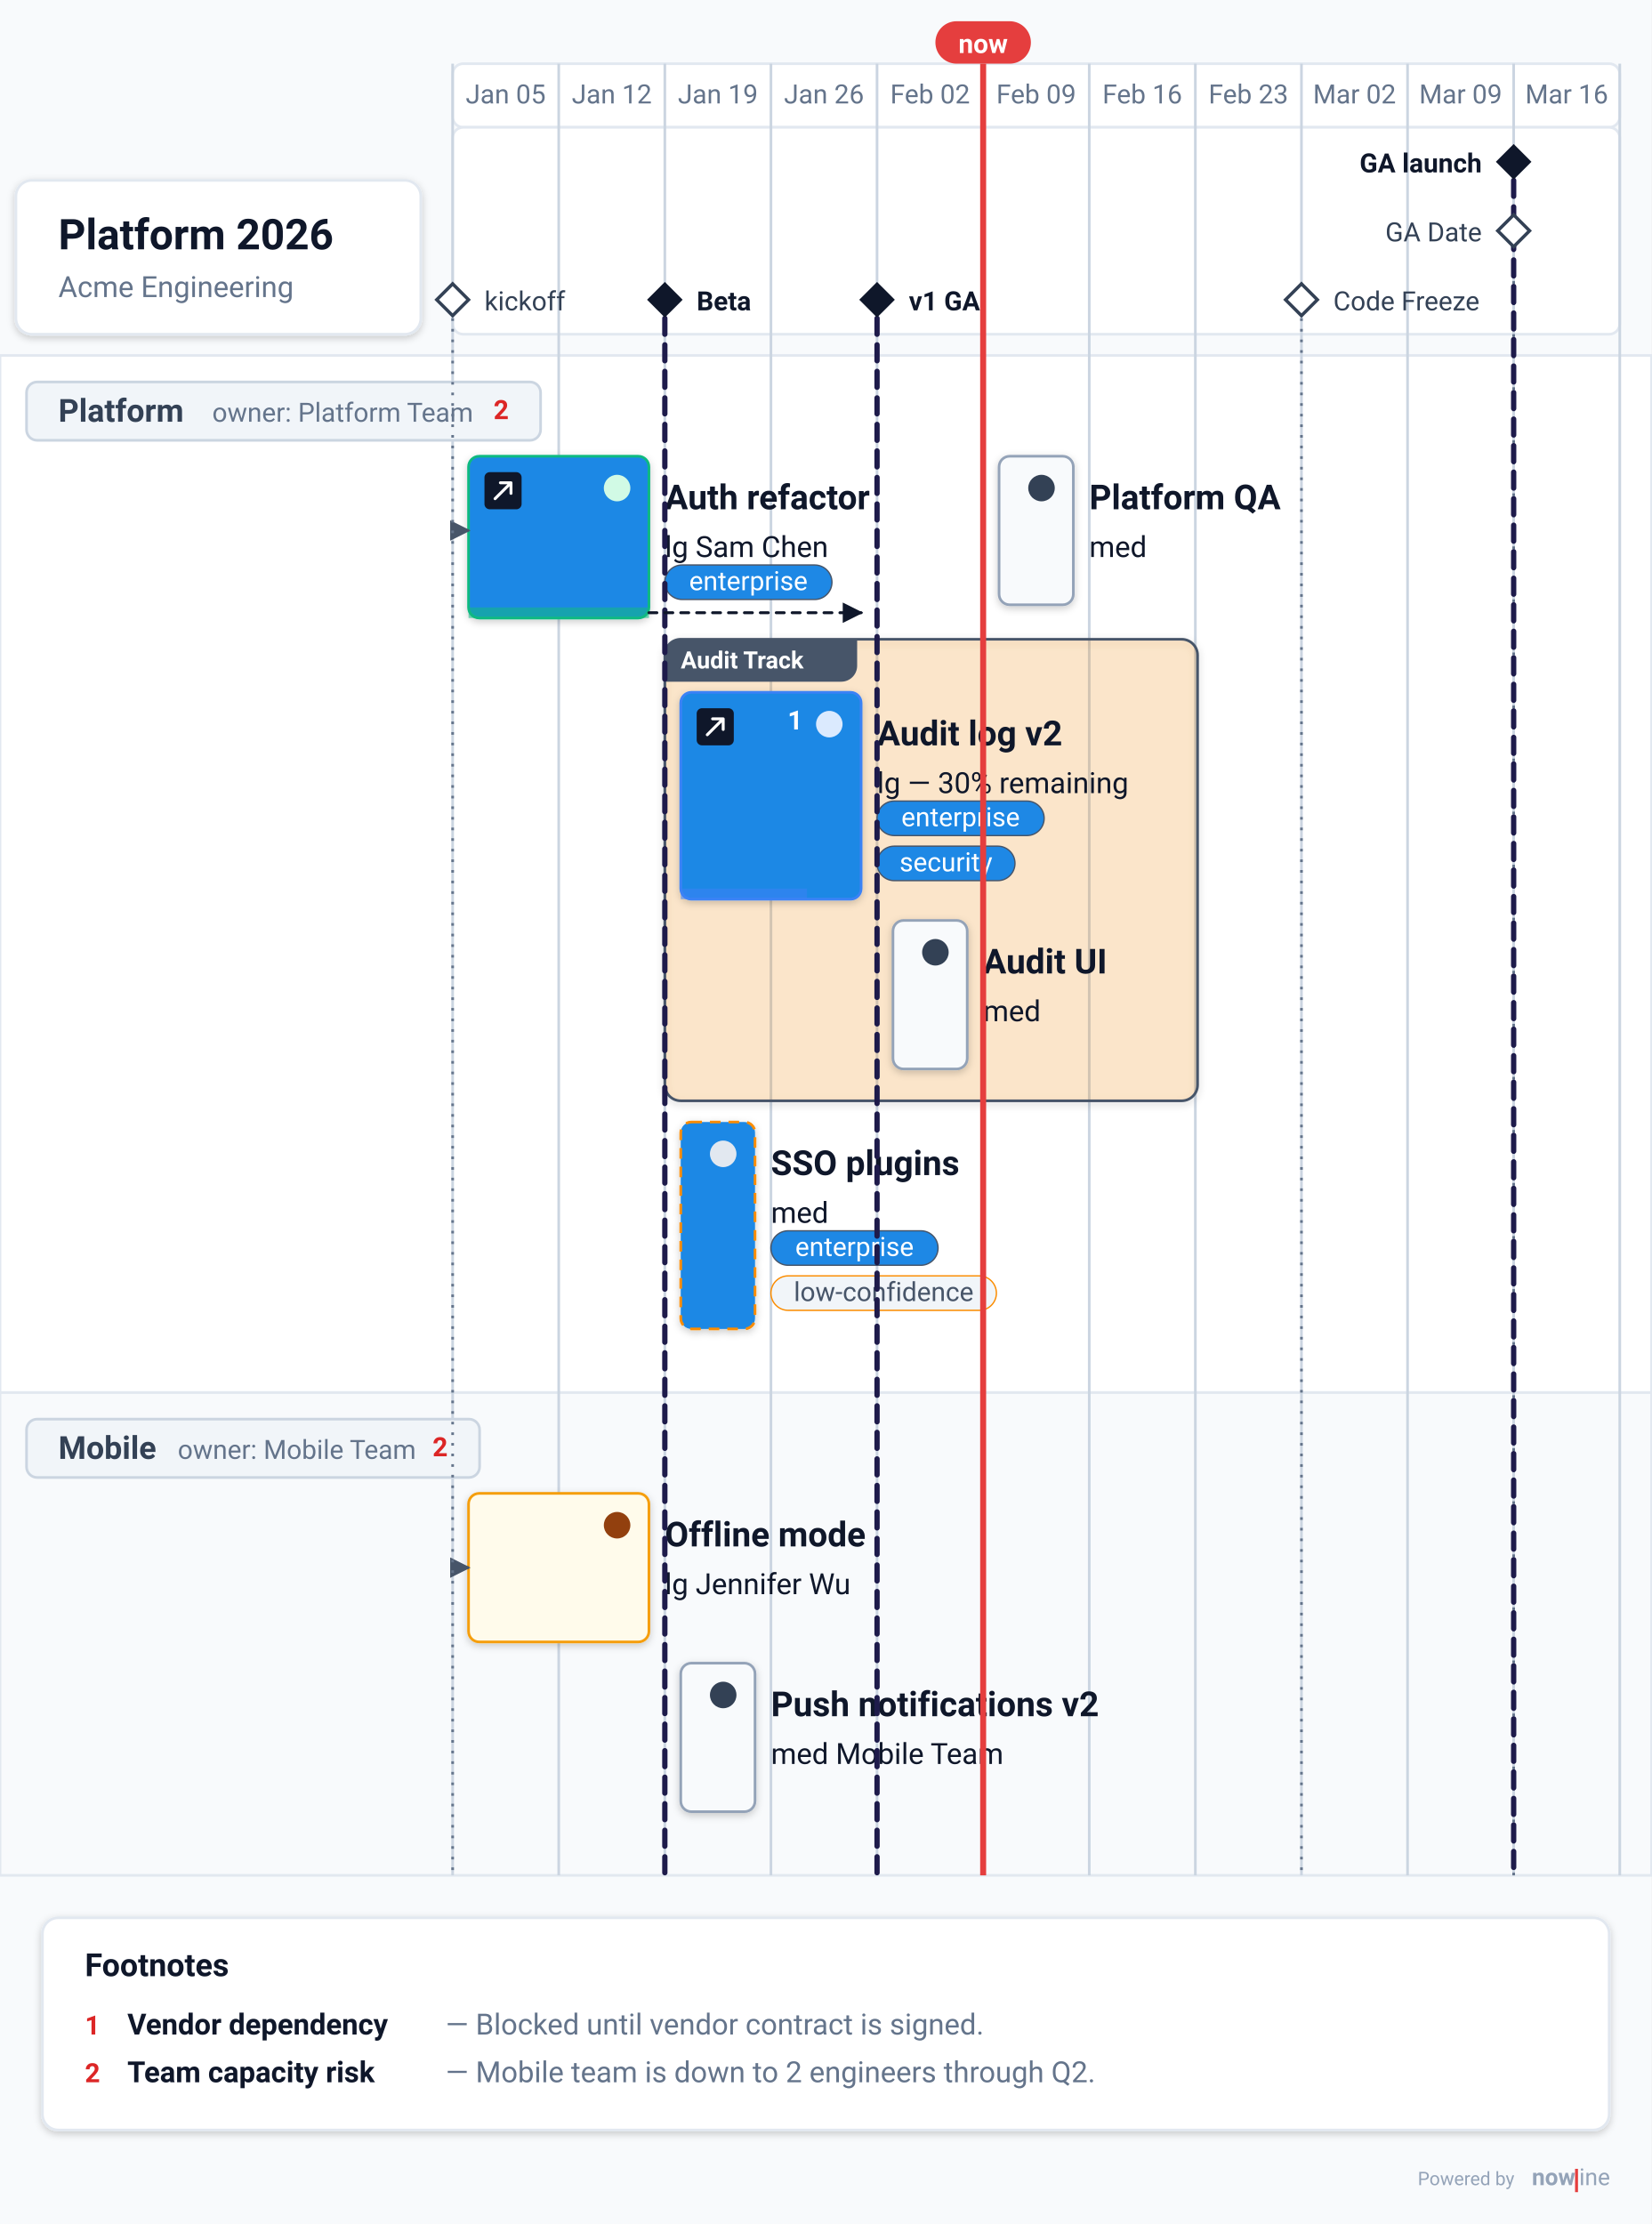
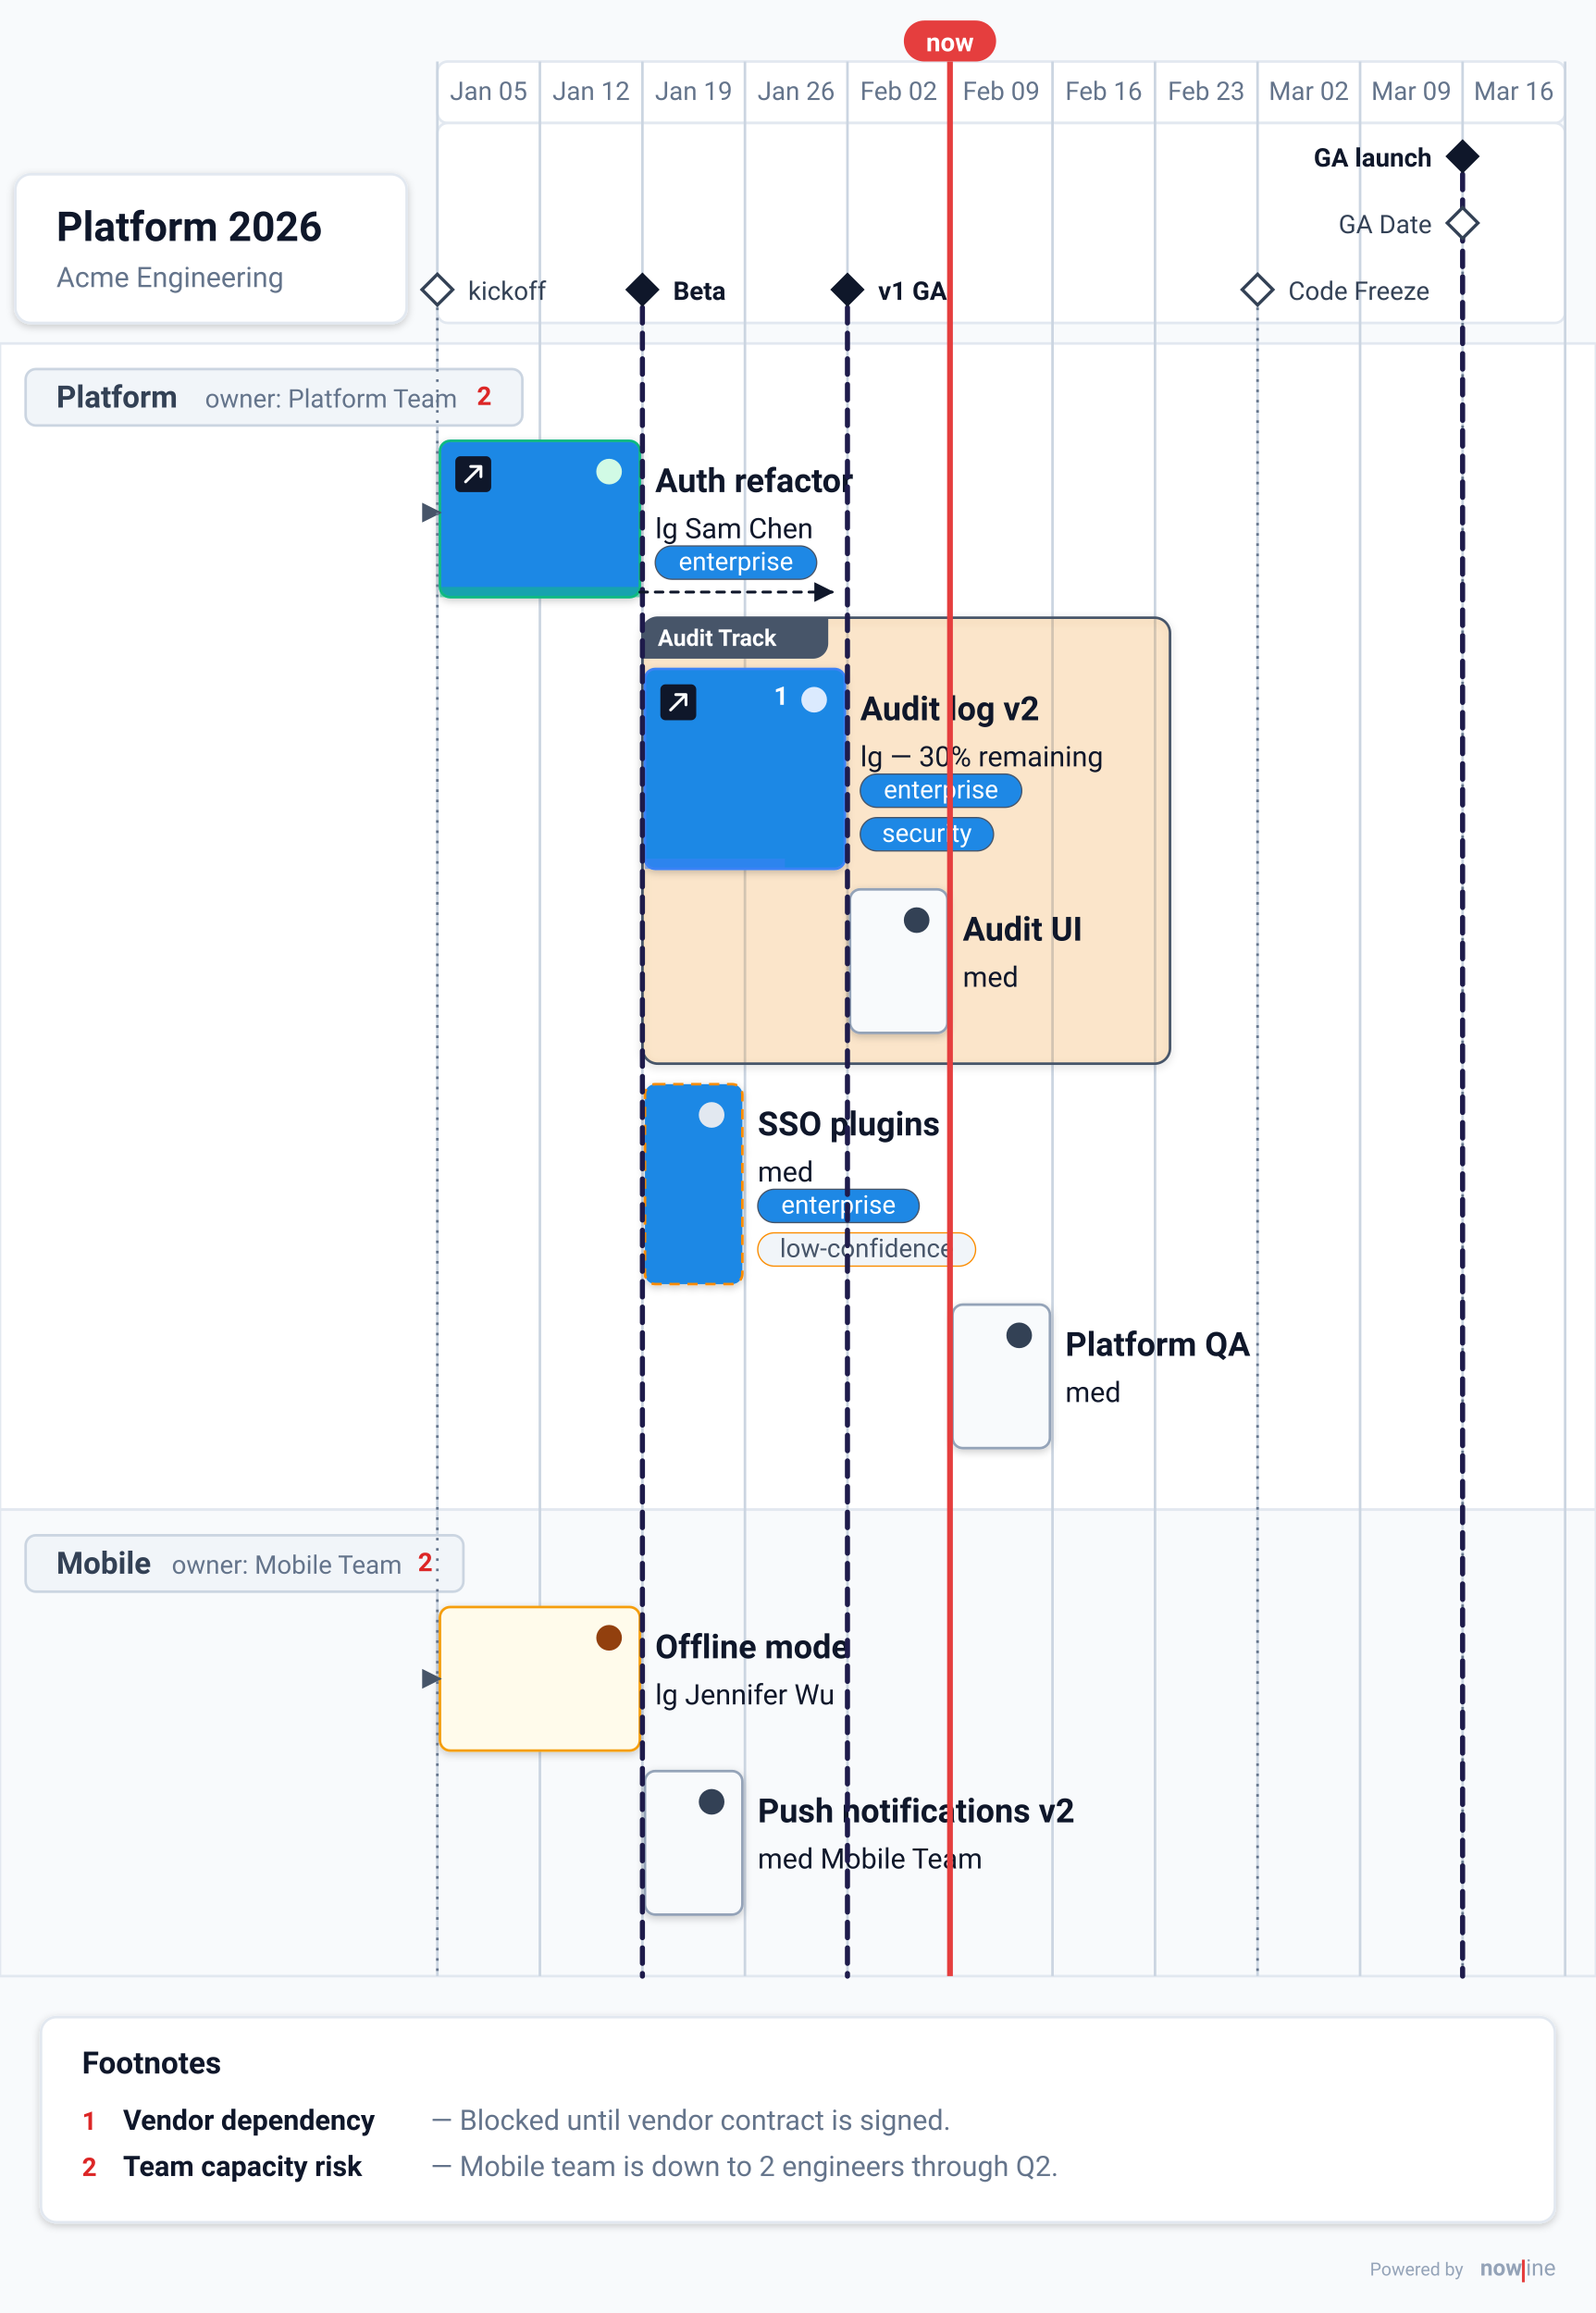
- <svg xmlns="http://www.w3.org/2000/svg" data-generator="nowline" data-theme="light" height="838.44" viewBox="0 0 622.64 838.44" width="622.64">
+ <svg xmlns="http://www.w3.org/2000/svg" data-generator="nowline" data-theme="light" height="902.44" viewBox="0 0 622.64 902.44" width="622.64">
  <defs>
    <filter height="200%" id="nl-0-root-shadow-subtle" width="200%" x="-50%" y="-50%">
      <feGaussianBlur in="SourceAlpha" stdDeviation="1.5" />
      <feOffset dx="0" dy="1" result="offsetblur" />
      <feComponentTransfer>
        <feFuncA type="linear" slope="0.2" />
      </feComponentTransfer>
      <feMerge>
        <feMergeNode />
        <feMergeNode in="SourceGraphic" />
      </feMerge>
    </filter>
    <filter height="200%" id="nl-0-root-shadow-soft" width="200%" x="-50%" y="-50%">
      <feGaussianBlur in="SourceAlpha" stdDeviation="5" />
      <feOffset dx="0" dy="3" result="offsetblur" />
      <feComponentTransfer>
        <feFuncA type="linear" slope="0.3" />
      </feComponentTransfer>
      <feMerge>
        <feMergeNode />
        <feMergeNode in="SourceGraphic" />
      </feMerge>
    </filter>
    <filter height="200%" id="nl-0-root-shadow-hard" width="200%" x="-50%" y="-50%">
      <feGaussianBlur in="SourceAlpha" stdDeviation="0" />
      <feOffset dx="2" dy="2" result="offsetblur" />
      <feComponentTransfer>
        <feFuncA type="linear" slope="0.45" />
      </feComponentTransfer>
      <feMerge>
        <feMergeNode />
        <feMergeNode in="SourceGraphic" />
      </feMerge>
    </filter>
    <marker id="nl-0-root-arrow" viewBox="0 0 10 10" refX="9" refY="5" markerWidth="7" markerHeight="7" orient="auto">
      <path d="M 0 0 L 10 5 L 0 10 z" fill="#475569" />
    </marker>
    <marker id="nl-0-root-arrow-light" viewBox="0 0 10 10" refX="9" refY="5" markerWidth="7" markerHeight="7" orient="auto">
      <path d="M 0 0 L 10 5 L 0 10 z" fill="#94a3b8" />
    </marker>
    <marker id="nl-0-root-arrow-dark" viewBox="0 0 10 10" refX="9" refY="5" markerWidth="7" markerHeight="7" orient="auto">
      <path d="M 0 0 L 10 5 L 0 10 z" fill="#0f172a" />
    </marker>
  </defs>
-   <rect fill="#f8fafc" height="838.44" width="622.64" x="0" y="0" />
+   <rect fill="#f8fafc" height="902.44" width="622.64" x="0" y="0" />
  <g data-layer="timeline">
    <rect fill="#ffffff" height="24" rx="4" ry="4" stroke="#e2e8f0" stroke-width="1" width="440" x="170.64" y="24" />
    <rect fill="#ffffff" height="78" rx="4" ry="4" stroke="#e2e8f0" stroke-width="1" width="440" x="170.64" y="48" />
    <text fill="#64748b" font-family="system-ui, -apple-system, &quot;Segoe UI&quot;, Roboto, sans-serif" font-size="10" text-anchor="middle" x="190.64" y="39">Jan 05</text>
    <text fill="#64748b" font-family="system-ui, -apple-system, &quot;Segoe UI&quot;, Roboto, sans-serif" font-size="10" text-anchor="middle" x="230.64" y="39">Jan 12</text>
    <text fill="#64748b" font-family="system-ui, -apple-system, &quot;Segoe UI&quot;, Roboto, sans-serif" font-size="10" text-anchor="middle" x="270.64" y="39">Jan 19</text>
    <text fill="#64748b" font-family="system-ui, -apple-system, &quot;Segoe UI&quot;, Roboto, sans-serif" font-size="10" text-anchor="middle" x="310.64" y="39">Jan 26</text>
    <text fill="#64748b" font-family="system-ui, -apple-system, &quot;Segoe UI&quot;, Roboto, sans-serif" font-size="10" text-anchor="middle" x="350.64" y="39">Feb 02</text>
    <text fill="#64748b" font-family="system-ui, -apple-system, &quot;Segoe UI&quot;, Roboto, sans-serif" font-size="10" text-anchor="middle" x="390.64" y="39">Feb 09</text>
    <text fill="#64748b" font-family="system-ui, -apple-system, &quot;Segoe UI&quot;, Roboto, sans-serif" font-size="10" text-anchor="middle" x="430.64" y="39">Feb 16</text>
    <text fill="#64748b" font-family="system-ui, -apple-system, &quot;Segoe UI&quot;, Roboto, sans-serif" font-size="10" text-anchor="middle" x="470.64" y="39">Feb 23</text>
    <text fill="#64748b" font-family="system-ui, -apple-system, &quot;Segoe UI&quot;, Roboto, sans-serif" font-size="10" text-anchor="middle" x="510.64" y="39">Mar 02</text>
    <text fill="#64748b" font-family="system-ui, -apple-system, &quot;Segoe UI&quot;, Roboto, sans-serif" font-size="10" text-anchor="middle" x="550.64" y="39">Mar 09</text>
    <text fill="#64748b" font-family="system-ui, -apple-system, &quot;Segoe UI&quot;, Roboto, sans-serif" font-size="10" text-anchor="middle" x="590.64" y="39">Mar 16</text>
  </g>
  <g data-id="platform" data-layer="swimlane-bg">
-     <rect fill="#ffffff" height="391" stroke="#e2e8f0" stroke-width="1" width="622.64" x="0" y="134" />
+     <rect fill="#ffffff" height="455" stroke="#e2e8f0" stroke-width="1" width="622.64" x="0" y="134" />
  </g>
  <g data-id="mobile" data-layer="swimlane-bg">
-     <rect fill="#f8fafc" height="182" stroke="#e2e8f0" stroke-width="1" width="622.64" x="0" y="525" />
+     <rect fill="#f8fafc" height="182" stroke="#e2e8f0" stroke-width="1" width="622.64" x="0" y="589" />
  </g>
  <g data-layer="grid">
-     <line stroke="#cbd5e1" stroke-width="1" x1="170.64" x2="170.64" y1="24" y2="707" />
-     <line stroke="#cbd5e1" stroke-width="1" x1="210.64" x2="210.64" y1="24" y2="707" />
-     <line stroke="#cbd5e1" stroke-width="1" x1="250.64" x2="250.64" y1="24" y2="707" />
-     <line stroke="#cbd5e1" stroke-width="1" x1="290.64" x2="290.64" y1="24" y2="707" />
-     <line stroke="#cbd5e1" stroke-width="1" x1="330.64" x2="330.64" y1="24" y2="707" />
-     <line stroke="#cbd5e1" stroke-width="1" x1="370.64" x2="370.64" y1="24" y2="707" />
-     <line stroke="#cbd5e1" stroke-width="1" x1="410.64" x2="410.64" y1="24" y2="707" />
-     <line stroke="#cbd5e1" stroke-width="1" x1="450.64" x2="450.64" y1="24" y2="707" />
-     <line stroke="#cbd5e1" stroke-width="1" x1="490.64" x2="490.64" y1="24" y2="707" />
-     <line stroke="#cbd5e1" stroke-width="1" x1="530.64" x2="530.64" y1="24" y2="707" />
-     <line stroke="#cbd5e1" stroke-width="1" x1="570.64" x2="570.64" y1="24" y2="707" />
-     <line stroke="#cbd5e1" stroke-width="1" x1="610.64" x2="610.64" y1="24" y2="707" />
+     <line stroke="#cbd5e1" stroke-width="1" x1="170.64" x2="170.64" y1="24" y2="771" />
+     <line stroke="#cbd5e1" stroke-width="1" x1="210.64" x2="210.64" y1="24" y2="771" />
+     <line stroke="#cbd5e1" stroke-width="1" x1="250.64" x2="250.64" y1="24" y2="771" />
+     <line stroke="#cbd5e1" stroke-width="1" x1="290.64" x2="290.64" y1="24" y2="771" />
+     <line stroke="#cbd5e1" stroke-width="1" x1="330.64" x2="330.64" y1="24" y2="771" />
+     <line stroke="#cbd5e1" stroke-width="1" x1="370.64" x2="370.64" y1="24" y2="771" />
+     <line stroke="#cbd5e1" stroke-width="1" x1="410.64" x2="410.64" y1="24" y2="771" />
+     <line stroke="#cbd5e1" stroke-width="1" x1="450.64" x2="450.64" y1="24" y2="771" />
+     <line stroke="#cbd5e1" stroke-width="1" x1="490.64" x2="490.64" y1="24" y2="771" />
+     <line stroke="#cbd5e1" stroke-width="1" x1="530.64" x2="530.64" y1="24" y2="771" />
+     <line stroke="#cbd5e1" stroke-width="1" x1="570.64" x2="570.64" y1="24" y2="771" />
+     <line stroke="#cbd5e1" stroke-width="1" x1="610.64" x2="610.64" y1="24" y2="771" />
  </g>
  <g data-id="platform" data-layer="swimlane">
    <rect fill="#f1f5f9" height="22" rx="4" ry="4" stroke="#cbd5e1" stroke-width="1" width="193.8" x="10" y="144" />
    <text fill="#334155" font-family="system-ui, -apple-system, &quot;Segoe UI&quot;, Roboto, sans-serif" font-size="12" font-weight="600" x="22" y="159">Platform</text>
    <text fill="#64748b" font-family="system-ui, -apple-system, &quot;Segoe UI&quot;, Roboto, sans-serif" font-size="10" x="80" y="159">owner: Platform Team</text>
    <text fill="#dc2626" font-family="system-ui, -apple-system, &quot;Segoe UI&quot;, Roboto, sans-serif" font-size="10" font-weight="700" text-anchor="end" x="191.8" y="158">2</text>
    <g data-id="auth-refactor" data-layer="item">
-       <rect fill="#1e88e5" filter="url(#nl-0-root-shadow-subtle)" height="61" rx="4" ry="4" stroke="#10b981" stroke-width="1" width="68" x="176.64" y="172" />
-       <rect fill="#10b981" height="4" opacity="0.55" width="68" x="176.64" y="229" />
-       <circle cx="232.64" cy="184" fill="#d1fae5" r="5" />
-       <text fill="#0f172a" font-family="system-ui, -apple-system, &quot;Segoe UI&quot;, Roboto, sans-serif" font-size="13" font-weight="600" x="250.64" y="192">Auth refactor</text>
-       <text fill="#0f172a" font-family="system-ui, -apple-system, &quot;Segoe UI&quot;, Roboto, sans-serif" font-size="11" x="250.64" y="210">lg Sam Chen</text>
+       <rect fill="#1e88e5" filter="url(#nl-0-root-shadow-subtle)" height="61" rx="4" ry="4" stroke="#10b981" stroke-width="1" width="78" x="171.64" y="172" />
+       <rect fill="#10b981" height="4" opacity="0.55" width="78" x="171.64" y="229" />
+       <circle cx="237.64" cy="184" fill="#d1fae5" r="5" />
+       <text fill="#0f172a" font-family="system-ui, -apple-system, &quot;Segoe UI&quot;, Roboto, sans-serif" font-size="13" font-weight="600" x="255.64" y="192">Auth refactor</text>
+       <text fill="#0f172a" font-family="system-ui, -apple-system, &quot;Segoe UI&quot;, Roboto, sans-serif" font-size="11" x="255.64" y="210">lg Sam Chen</text>
      <a href="https://github.com/acme/auth/issues/123" rel="noopener" target="_blank">
-         <rect fill="#0f172a" height="14" rx="2" ry="2" width="14" x="182.64" y="178" />
-         <path d="M186.64 188 L192.64 182 M188.64 182 H192.64 V186" fill="none" stroke="#ffffff" stroke-linecap="round" stroke-linejoin="round" stroke-width="1.1" />
+         <rect fill="#0f172a" height="14" rx="2" ry="2" width="14" x="177.64" y="178" />
+         <path d="M181.64 188 L187.64 182 M183.64 182 H187.64 V186" fill="none" stroke="#ffffff" stroke-linecap="round" stroke-linejoin="round" stroke-width="1.1" />
      </a>
-       <rect fill="#1e88e5" height="13" rx="6.5" ry="6.5" stroke="#475569" stroke-width="0.5" width="63" x="250.64" y="213" />
-       <text fill="#ffffff" font-family="system-ui, -apple-system, &quot;Segoe UI&quot;, Roboto, sans-serif" font-size="10" font-style="normal" font-weight="400" text-anchor="middle" x="282.14" y="222.5">enterprise</text>
+       <rect fill="#1e88e5" height="13" rx="6.5" ry="6.5" stroke="#475569" stroke-width="0.5" width="63" x="255.64" y="213" />
+       <text fill="#ffffff" font-family="system-ui, -apple-system, &quot;Segoe UI&quot;, Roboto, sans-serif" font-size="10" font-style="normal" font-weight="400" text-anchor="middle" x="287.14" y="222.5">enterprise</text>
    </g>
    <g data-layer="parallel">
      <g data-id="audit-track" data-layer="group">
-         <rect fill="#fb8c00" fill-opacity="0.18" filter="url(#nl-0-root-shadow-subtle)" height="174" rx="6" ry="6" stroke="#475569" stroke-width="1" width="200.84" x="250.64" y="241" />
+         <rect fill="#fb8c00" fill-opacity="0.18" filter="url(#nl-0-root-shadow-subtle)" height="174" rx="6" ry="6" stroke="#475569" stroke-width="1" width="205.84" x="250.64" y="241" />
        <path d="M256.64 241H323.14V251A6 6 0 0 1 317.14 257H250.64V247A6 6 0 0 1 256.64 241Z" fill="#475569" />
        <text fill="#ffffff" font-family="system-ui, -apple-system, &quot;Segoe UI&quot;, Roboto, sans-serif" font-size="9" font-weight="600" x="256.64" y="252">Audit Track</text>
        <g data-id="audit-log" data-layer="item">
-           <rect fill="#1e88e5" filter="url(#nl-0-root-shadow-subtle)" height="78" rx="4" ry="4" stroke="#3b82f6" stroke-width="1" width="68" x="256.64" y="261" />
-           <rect fill="#3b82f6" height="4" opacity="0.55" width="47.6" x="256.64" y="335" />
-           <circle cx="312.64" cy="273" fill="#dbeafe" r="5" />
-           <text fill="#0f172a" font-family="system-ui, -apple-system, &quot;Segoe UI&quot;, Roboto, sans-serif" font-size="13" font-weight="600" x="330.64" y="281">Audit log v2</text>
-           <text fill="#0f172a" font-family="system-ui, -apple-system, &quot;Segoe UI&quot;, Roboto, sans-serif" font-size="11" x="330.64" y="299">lg — 30% remaining</text>
-           <text fill="#ffffff" font-family="system-ui, -apple-system, &quot;Segoe UI&quot;, Roboto, sans-serif" font-size="10" font-weight="700" text-anchor="end" x="302.64" y="275">1</text>
+           <rect fill="#1e88e5" filter="url(#nl-0-root-shadow-subtle)" height="78" rx="4" ry="4" stroke="#3b82f6" stroke-width="1" width="78" x="251.64" y="261" />
+           <rect fill="#3b82f6" height="4" opacity="0.55" width="54.6" x="251.64" y="335" />
+           <circle cx="317.64" cy="273" fill="#dbeafe" r="5" />
+           <text fill="#0f172a" font-family="system-ui, -apple-system, &quot;Segoe UI&quot;, Roboto, sans-serif" font-size="13" font-weight="600" x="335.64" y="281">Audit log v2</text>
+           <text fill="#0f172a" font-family="system-ui, -apple-system, &quot;Segoe UI&quot;, Roboto, sans-serif" font-size="11" x="335.64" y="299">lg — 30% remaining</text>
+           <text fill="#ffffff" font-family="system-ui, -apple-system, &quot;Segoe UI&quot;, Roboto, sans-serif" font-size="10" font-weight="700" text-anchor="end" x="307.64" y="275">1</text>
          <a href="https://wiki.acme.com/audit" rel="noopener" target="_blank">
-             <rect fill="#0f172a" height="14" rx="2" ry="2" width="14" x="262.64" y="267" />
-             <path d="M266.64 277 L272.64 271 M268.64 271 H272.64 V275" fill="none" stroke="#ffffff" stroke-linecap="round" stroke-linejoin="round" stroke-width="1.1" />
+             <rect fill="#0f172a" height="14" rx="2" ry="2" width="14" x="257.64" y="267" />
+             <path d="M261.64 277 L267.64 271 M263.64 271 H267.64 V275" fill="none" stroke="#ffffff" stroke-linecap="round" stroke-linejoin="round" stroke-width="1.1" />
          </a>
-           <rect fill="#1e88e5" height="13" rx="6.5" ry="6.5" stroke="#475569" stroke-width="0.5" width="63" x="330.64" y="302" />
-           <text fill="#ffffff" font-family="system-ui, -apple-system, &quot;Segoe UI&quot;, Roboto, sans-serif" font-size="10" font-style="normal" font-weight="400" text-anchor="middle" x="362.14" y="311.5">enterprise</text>
-           <rect fill="#1e88e5" height="13" rx="6.5" ry="6.5" stroke="#475569" stroke-width="0.5" width="52" x="330.64" y="319" />
-           <text fill="#ffffff" font-family="system-ui, -apple-system, &quot;Segoe UI&quot;, Roboto, sans-serif" font-size="10" font-style="normal" font-weight="400" text-anchor="middle" x="356.64" y="328.5">security</text>
+           <rect fill="#1e88e5" height="13" rx="6.5" ry="6.5" stroke="#475569" stroke-width="0.5" width="63" x="335.64" y="302" />
+           <text fill="#ffffff" font-family="system-ui, -apple-system, &quot;Segoe UI&quot;, Roboto, sans-serif" font-size="10" font-style="normal" font-weight="400" text-anchor="middle" x="367.14" y="311.5">enterprise</text>
+           <rect fill="#1e88e5" height="13" rx="6.5" ry="6.5" stroke="#475569" stroke-width="0.5" width="52" x="335.64" y="319" />
+           <text fill="#ffffff" font-family="system-ui, -apple-system, &quot;Segoe UI&quot;, Roboto, sans-serif" font-size="10" font-style="normal" font-weight="400" text-anchor="middle" x="361.64" y="328.5">security</text>
        </g>
        <g data-id="audit-ui" data-layer="item">
-           <rect fill="#f8fafc" filter="url(#nl-0-root-shadow-subtle)" height="56" rx="4" ry="4" stroke="#94a3b8" stroke-width="1" width="28" x="336.64" y="347" />
-           <circle cx="352.64" cy="359" fill="#334155" r="5" />
-           <text fill="#0f172a" font-family="system-ui, -apple-system, &quot;Segoe UI&quot;, Roboto, sans-serif" font-size="13" font-weight="600" x="370.64" y="367">Audit UI</text>
-           <text fill="#0f172a" font-family="system-ui, -apple-system, &quot;Segoe UI&quot;, Roboto, sans-serif" font-size="11" x="370.64" y="385">med</text>
+           <rect fill="#f8fafc" filter="url(#nl-0-root-shadow-subtle)" height="56" rx="4" ry="4" stroke="#94a3b8" stroke-width="1" width="38" x="331.64" y="347" />
+           <circle cx="357.64" cy="359" fill="#334155" r="5" />
+           <text fill="#0f172a" font-family="system-ui, -apple-system, &quot;Segoe UI&quot;, Roboto, sans-serif" font-size="13" font-weight="600" x="375.64" y="367">Audit UI</text>
+           <text fill="#0f172a" font-family="system-ui, -apple-system, &quot;Segoe UI&quot;, Roboto, sans-serif" font-size="11" x="375.64" y="385">med</text>
        </g>
      </g>
      <g data-id="sso" data-layer="item">
-         <rect fill="#1e88e5" filter="url(#nl-0-root-shadow-subtle)" height="78" rx="4" ry="4" stroke="#fb8c00" stroke-dasharray="4 3" stroke-width="1" width="28" x="256.64" y="423" />
-         <circle cx="272.64" cy="435" fill="#e2e8f0" r="5" />
-         <text fill="#0f172a" font-family="system-ui, -apple-system, &quot;Segoe UI&quot;, Roboto, sans-serif" font-size="13" font-weight="600" x="290.64" y="443">SSO plugins</text>
-         <text fill="#0f172a" font-family="system-ui, -apple-system, &quot;Segoe UI&quot;, Roboto, sans-serif" font-size="11" x="290.64" y="461">med</text>
-         <rect fill="#1e88e5" height="13" rx="6.5" ry="6.5" stroke="#475569" stroke-width="0.5" width="63" x="290.64" y="464" />
-         <text fill="#ffffff" font-family="system-ui, -apple-system, &quot;Segoe UI&quot;, Roboto, sans-serif" font-size="10" font-style="normal" font-weight="400" text-anchor="middle" x="322.14" y="473.5">enterprise</text>
-         <rect fill="#f1f5f9" height="13" rx="6.5" ry="6.5" stroke="#fb8c00" stroke-width="0.5" width="85" x="290.64" y="481" />
-         <text fill="#475569" font-family="system-ui, -apple-system, &quot;Segoe UI&quot;, Roboto, sans-serif" font-size="10" font-style="normal" font-weight="400" text-anchor="middle" x="333.14" y="490.5">low-confidence</text>
+         <rect fill="#1e88e5" filter="url(#nl-0-root-shadow-subtle)" height="78" rx="4" ry="4" stroke="#fb8c00" stroke-dasharray="4 3" stroke-width="1" width="38" x="251.64" y="423" />
+         <circle cx="277.64" cy="435" fill="#e2e8f0" r="5" />
+         <text fill="#0f172a" font-family="system-ui, -apple-system, &quot;Segoe UI&quot;, Roboto, sans-serif" font-size="13" font-weight="600" x="295.64" y="443">SSO plugins</text>
+         <text fill="#0f172a" font-family="system-ui, -apple-system, &quot;Segoe UI&quot;, Roboto, sans-serif" font-size="11" x="295.64" y="461">med</text>
+         <rect fill="#1e88e5" height="13" rx="6.5" ry="6.5" stroke="#475569" stroke-width="0.5" width="63" x="295.64" y="464" />
+         <text fill="#ffffff" font-family="system-ui, -apple-system, &quot;Segoe UI&quot;, Roboto, sans-serif" font-size="10" font-style="normal" font-weight="400" text-anchor="middle" x="327.14" y="473.5">enterprise</text>
+         <rect fill="#f1f5f9" height="13" rx="6.5" ry="6.5" stroke="#fb8c00" stroke-width="0.5" width="85" x="295.64" y="481" />
+         <text fill="#475569" font-family="system-ui, -apple-system, &quot;Segoe UI&quot;, Roboto, sans-serif" font-size="10" font-style="normal" font-weight="400" text-anchor="middle" x="338.14" y="490.5">low-confidence</text>
      </g>
    </g>
    <g data-id="platform-qa" data-layer="item">
-       <rect fill="#f8fafc" filter="url(#nl-0-root-shadow-subtle)" height="56" rx="4" ry="4" stroke="#94a3b8" stroke-width="1" width="28" x="376.64" y="172" />
-       <circle cx="392.64" cy="184" fill="#334155" r="5" />
-       <text fill="#0f172a" font-family="system-ui, -apple-system, &quot;Segoe UI&quot;, Roboto, sans-serif" font-size="13" font-weight="600" x="410.64" y="192">Platform QA</text>
-       <text fill="#0f172a" font-family="system-ui, -apple-system, &quot;Segoe UI&quot;, Roboto, sans-serif" font-size="11" x="410.64" y="210">med</text>
+       <rect fill="#f8fafc" filter="url(#nl-0-root-shadow-subtle)" height="56" rx="4" ry="4" stroke="#94a3b8" stroke-width="1" width="38" x="371.64" y="509" />
+       <circle cx="397.64" cy="521" fill="#334155" r="5" />
+       <text fill="#0f172a" font-family="system-ui, -apple-system, &quot;Segoe UI&quot;, Roboto, sans-serif" font-size="13" font-weight="600" x="415.64" y="529">Platform QA</text>
+       <text fill="#0f172a" font-family="system-ui, -apple-system, &quot;Segoe UI&quot;, Roboto, sans-serif" font-size="11" x="415.64" y="547">med</text>
    </g>
  </g>
  <g data-id="mobile" data-layer="swimlane">
-     <rect fill="#f1f5f9" height="22" rx="4" ry="4" stroke="#cbd5e1" stroke-width="1" width="170.8" x="10" y="535" />
-     <text fill="#334155" font-family="system-ui, -apple-system, &quot;Segoe UI&quot;, Roboto, sans-serif" font-size="12" font-weight="600" x="22" y="550">Mobile</text>
-     <text fill="#64748b" font-family="system-ui, -apple-system, &quot;Segoe UI&quot;, Roboto, sans-serif" font-size="10" x="67" y="550">owner: Mobile Team</text>
-     <text fill="#dc2626" font-family="system-ui, -apple-system, &quot;Segoe UI&quot;, Roboto, sans-serif" font-size="10" font-weight="700" text-anchor="end" x="168.8" y="549">2</text>
+     <rect fill="#f1f5f9" height="22" rx="4" ry="4" stroke="#cbd5e1" stroke-width="1" width="170.8" x="10" y="599" />
+     <text fill="#334155" font-family="system-ui, -apple-system, &quot;Segoe UI&quot;, Roboto, sans-serif" font-size="12" font-weight="600" x="22" y="614">Mobile</text>
+     <text fill="#64748b" font-family="system-ui, -apple-system, &quot;Segoe UI&quot;, Roboto, sans-serif" font-size="10" x="67" y="614">owner: Mobile Team</text>
+     <text fill="#dc2626" font-family="system-ui, -apple-system, &quot;Segoe UI&quot;, Roboto, sans-serif" font-size="10" font-weight="700" text-anchor="end" x="168.8" y="613">2</text>
    <g data-id="offline" data-layer="item">
-       <rect fill="#fffbeb" filter="url(#nl-0-root-shadow-subtle)" height="56" rx="4" ry="4" stroke="#f59e0b" stroke-width="1" width="68" x="176.64" y="563" />
-       <circle cx="232.64" cy="575" fill="#92400e" r="5" />
-       <text fill="#0f172a" font-family="system-ui, -apple-system, &quot;Segoe UI&quot;, Roboto, sans-serif" font-size="13" font-weight="600" x="250.64" y="583">Offline mode</text>
-       <text fill="#0f172a" font-family="system-ui, -apple-system, &quot;Segoe UI&quot;, Roboto, sans-serif" font-size="11" x="250.64" y="601">lg Jennifer Wu</text>
+       <rect fill="#fffbeb" filter="url(#nl-0-root-shadow-subtle)" height="56" rx="4" ry="4" stroke="#f59e0b" stroke-width="1" width="78" x="171.64" y="627" />
+       <circle cx="237.64" cy="639" fill="#92400e" r="5" />
+       <text fill="#0f172a" font-family="system-ui, -apple-system, &quot;Segoe UI&quot;, Roboto, sans-serif" font-size="13" font-weight="600" x="255.64" y="647">Offline mode</text>
+       <text fill="#0f172a" font-family="system-ui, -apple-system, &quot;Segoe UI&quot;, Roboto, sans-serif" font-size="11" x="255.64" y="665">lg Jennifer Wu</text>
    </g>
    <g data-id="push-v2" data-layer="item">
-       <rect fill="#f8fafc" filter="url(#nl-0-root-shadow-subtle)" height="56" rx="4" ry="4" stroke="#94a3b8" stroke-width="1" width="28" x="256.64" y="627" />
-       <circle cx="272.64" cy="639" fill="#334155" r="5" />
-       <text fill="#0f172a" font-family="system-ui, -apple-system, &quot;Segoe UI&quot;, Roboto, sans-serif" font-size="13" font-weight="600" x="290.64" y="647">Push notifications v2</text>
-       <text fill="#0f172a" font-family="system-ui, -apple-system, &quot;Segoe UI&quot;, Roboto, sans-serif" font-size="11" x="290.64" y="665">med Mobile Team</text>
-     </g>
-   </g>
-   <path d="M170.64 200 L176.64 200" fill="none" marker-end="url(#nl-0-root-arrow)" stroke="#475569" stroke-linejoin="round" stroke-width="1.1" />
-   <path d="M170.64 591 L176.64 591" fill="none" marker-end="url(#nl-0-root-arrow)" stroke="#475569" stroke-linejoin="round" stroke-width="1.1" />
-   <line stroke="#64748b" stroke-dasharray="1 3" stroke-width="1" x1="170.64" x2="170.64" y1="120" y2="707" />
-   <line stroke="#64748b" stroke-dasharray="1 3" stroke-width="1" x1="490.64" x2="490.64" y1="120" y2="707" />
-   <line stroke="#64748b" stroke-dasharray="1 3" stroke-width="1" x1="570.64" x2="570.64" y1="94" y2="707" />
-   <line stroke="#1e1b4b" stroke-dasharray="6 4" stroke-linecap="round" stroke-width="2" x1="250.64" x2="250.64" y1="120" y2="707" />
-   <line stroke="#1e1b4b" stroke-dasharray="6 4" stroke-linecap="round" stroke-width="2" x1="330.64" x2="330.64" y1="120" y2="707" />
-   <path d="M244.64 231 H324.64" fill="none" marker-end="url(#nl-0-root-arrow-dark)" stroke="#0f172a" stroke-dasharray="3 3" stroke-linecap="round" stroke-width="1.1" />
-   <line stroke="#1e1b4b" stroke-dasharray="6 4" stroke-linecap="round" stroke-width="2" x1="570.64" x2="570.64" y1="68" y2="707" />
+       <rect fill="#f8fafc" filter="url(#nl-0-root-shadow-subtle)" height="56" rx="4" ry="4" stroke="#94a3b8" stroke-width="1" width="38" x="251.64" y="691" />
+       <circle cx="277.64" cy="703" fill="#334155" r="5" />
+       <text fill="#0f172a" font-family="system-ui, -apple-system, &quot;Segoe UI&quot;, Roboto, sans-serif" font-size="13" font-weight="600" x="295.64" y="711">Push notifications v2</text>
+       <text fill="#0f172a" font-family="system-ui, -apple-system, &quot;Segoe UI&quot;, Roboto, sans-serif" font-size="11" x="295.64" y="729">med Mobile Team</text>
+     </g>
+   </g>
+   <path d="M170.64 200 L171.64 200" fill="none" marker-end="url(#nl-0-root-arrow)" stroke="#475569" stroke-linejoin="round" stroke-width="1.1" />
+   <path d="M170.64 655 L171.64 655" fill="none" marker-end="url(#nl-0-root-arrow)" stroke="#475569" stroke-linejoin="round" stroke-width="1.1" />
+   <line stroke="#64748b" stroke-dasharray="1 3" stroke-width="1" x1="170.64" x2="170.64" y1="120" y2="771" />
+   <line stroke="#64748b" stroke-dasharray="1 3" stroke-width="1" x1="490.64" x2="490.64" y1="120" y2="771" />
+   <line stroke="#64748b" stroke-dasharray="1 3" stroke-width="1" x1="570.64" x2="570.64" y1="94" y2="771" />
+   <line stroke="#1e1b4b" stroke-dasharray="6 4" stroke-linecap="round" stroke-width="2" x1="250.64" x2="250.64" y1="120" y2="771" />
+   <line stroke="#1e1b4b" stroke-dasharray="6 4" stroke-linecap="round" stroke-width="2" x1="330.64" x2="330.64" y1="120" y2="771" />
+   <path d="M249.64 231 H324.64" fill="none" marker-end="url(#nl-0-root-arrow-dark)" stroke="#0f172a" stroke-dasharray="3 3" stroke-linecap="round" stroke-width="1.1" />
+   <line stroke="#1e1b4b" stroke-dasharray="6 4" stroke-linecap="round" stroke-width="2" x1="570.64" x2="570.64" y1="68" y2="771" />
  <g data-id="kickoff" data-layer="anchor">
    <path d="M170.64 107 L176.64 113 L170.64 119 L164.64 113 Z" fill="#ffffff" stroke="#334155" stroke-width="1.25" />
    <text fill="#334155" font-family="system-ui, -apple-system, &quot;Segoe UI&quot;, Roboto, sans-serif" font-size="10" x="182.64" y="117">kickoff</text>
  </g>
  <g data-id="code-freeze" data-layer="anchor">
    <path d="M490.64 107 L496.64 113 L490.64 119 L484.64 113 Z" fill="#ffffff" stroke="#334155" stroke-width="1.25" />
    <text fill="#334155" font-family="system-ui, -apple-system, &quot;Segoe UI&quot;, Roboto, sans-serif" font-size="10" x="502.64" y="117">Code Freeze</text>
  </g>
  <g data-id="ga-date" data-layer="anchor">
    <path d="M570.64 81 L576.64 87 L570.64 93 L564.64 87 Z" fill="#ffffff" stroke="#334155" stroke-width="1.25" />
    <text fill="#334155" font-family="system-ui, -apple-system, &quot;Segoe UI&quot;, Roboto, sans-serif" font-size="10" text-anchor="end" x="558.64" y="91">GA Date</text>
  </g>
  <g data-id="beta" data-layer="milestone">
    <path d="M250.64 107 L256.64 113 L250.64 119 L244.64 113 Z" fill="#0f172a" stroke="#0f172a" stroke-width="1" />
    <text fill="#0f172a" font-family="system-ui, -apple-system, &quot;Segoe UI&quot;, Roboto, sans-serif" font-size="10" font-weight="600" x="262.64" y="117">Beta</text>
  </g>
  <g data-id="v1-ga" data-layer="milestone">
    <path d="M330.64 107 L336.64 113 L330.64 119 L324.64 113 Z" fill="#0f172a" stroke="#0f172a" stroke-width="1" />
    <text fill="#0f172a" font-family="system-ui, -apple-system, &quot;Segoe UI&quot;, Roboto, sans-serif" font-size="10" font-weight="600" x="342.64" y="117">v1 GA</text>
  </g>
  <g data-id="ga-launch" data-layer="milestone">
    <path d="M570.64 55 L576.64 61 L570.64 67 L564.64 61 Z" fill="#0f172a" stroke="#0f172a" stroke-width="1" />
    <text fill="#0f172a" font-family="system-ui, -apple-system, &quot;Segoe UI&quot;, Roboto, sans-serif" font-size="10" font-weight="600" text-anchor="end" x="558.64" y="65">GA launch</text>
  </g>
  <g data-layer="nowline">
-     <line stroke="#e53e3e" stroke-width="2.25" x1="370.64" x2="370.64" y1="24" y2="707" />
+     <line stroke="#e53e3e" stroke-width="2.25" x1="370.64" x2="370.64" y1="24" y2="771" />
    <rect fill="#e53e3e" height="16" rx="8" ry="8" width="36" x="352.64" y="8" />
    <text fill="#ffffff" font-family="system-ui, -apple-system, &quot;Segoe UI&quot;, Roboto, sans-serif" font-size="10" font-weight="700" text-anchor="middle" x="370.64" y="20">now</text>
  </g>
  <g data-layer="footnotes">
-     <rect fill="#ffffff" filter="url(#nl-0-root-shadow-subtle)" height="80" rx="6" ry="6" stroke="#e2e8f0" stroke-width="1" width="590.64" x="16" y="723" />
-     <text fill="#0f172a" font-family="system-ui, -apple-system, &quot;Segoe UI&quot;, Roboto, sans-serif" font-size="12" font-weight="700" x="32" y="745">Footnotes</text>
-     <text fill="#dc2626" font-family="system-ui, -apple-system, &quot;Segoe UI&quot;, Roboto, sans-serif" font-size="10" font-weight="700" x="32" y="767">1</text>
-     <text fill="#0f172a" font-family="system-ui, -apple-system, &quot;Segoe UI&quot;, Roboto, sans-serif" font-size="11" font-weight="600" x="48" y="767">Vendor dependency</text>
-     <text fill="#64748b" font-family="system-ui, -apple-system, &quot;Segoe UI&quot;, Roboto, sans-serif" font-size="11" x="168" y="767">— Blocked until vendor contract is signed.</text>
-     <text fill="#dc2626" font-family="system-ui, -apple-system, &quot;Segoe UI&quot;, Roboto, sans-serif" font-size="10" font-weight="700" x="32" y="785">2</text>
-     <text fill="#0f172a" font-family="system-ui, -apple-system, &quot;Segoe UI&quot;, Roboto, sans-serif" font-size="11" font-weight="600" x="48" y="785">Team capacity risk</text>
-     <text fill="#64748b" font-family="system-ui, -apple-system, &quot;Segoe UI&quot;, Roboto, sans-serif" font-size="11" x="168" y="785">— Mobile team is down to 2 engineers through Q2.</text>
+     <rect fill="#ffffff" filter="url(#nl-0-root-shadow-subtle)" height="80" rx="6" ry="6" stroke="#e2e8f0" stroke-width="1" width="590.64" x="16" y="787" />
+     <text fill="#0f172a" font-family="system-ui, -apple-system, &quot;Segoe UI&quot;, Roboto, sans-serif" font-size="12" font-weight="700" x="32" y="809">Footnotes</text>
+     <text fill="#dc2626" font-family="system-ui, -apple-system, &quot;Segoe UI&quot;, Roboto, sans-serif" font-size="10" font-weight="700" x="32" y="831">1</text>
+     <text fill="#0f172a" font-family="system-ui, -apple-system, &quot;Segoe UI&quot;, Roboto, sans-serif" font-size="11" font-weight="600" x="48" y="831">Vendor dependency</text>
+     <text fill="#64748b" font-family="system-ui, -apple-system, &quot;Segoe UI&quot;, Roboto, sans-serif" font-size="11" x="168" y="831">— Blocked until vendor contract is signed.</text>
+     <text fill="#dc2626" font-family="system-ui, -apple-system, &quot;Segoe UI&quot;, Roboto, sans-serif" font-size="10" font-weight="700" x="32" y="849">2</text>
+     <text fill="#0f172a" font-family="system-ui, -apple-system, &quot;Segoe UI&quot;, Roboto, sans-serif" font-size="11" font-weight="600" x="48" y="849">Team capacity risk</text>
+     <text fill="#64748b" font-family="system-ui, -apple-system, &quot;Segoe UI&quot;, Roboto, sans-serif" font-size="11" x="168" y="849">— Mobile team is down to 2 engineers through Q2.</text>
  </g>
  <g data-id="nl-0-root-header" data-layer="header">
    <rect fill="#ffffff" filter="url(#nl-0-root-shadow-subtle)" height="58" rx="6" ry="6" stroke="#e2e8f0" stroke-width="1" width="152.64" x="6" y="68" />
    <text fill="#0f172a" font-family="system-ui, -apple-system, &quot;Segoe UI&quot;, Roboto, sans-serif" font-size="16" font-weight="600" x="22" y="94">Platform 2026</text>
    <text fill="#64748b" font-family="system-ui, -apple-system, &quot;Segoe UI&quot;, Roboto, sans-serif" font-size="11" x="22" y="112">Acme Engineering</text>
  </g>
  <a aria-label="Powered by nowline" href="https://nowline.io" rel="noopener" target="_blank">
    <g data-layer="attribution">
-       <g transform="translate(534.48 815) scale(0.22)">
+       <g transform="translate(534.48 879) scale(0.22)">
        <text fill="#94a3b8" font-family="system-ui, -apple-system, &quot;Segoe UI&quot;, Roboto, sans-serif" font-size="32" font-weight="400" x="0" y="40">Powered by</text>
        <text fill="#94a3b8" font-family="system-ui, -apple-system, &quot;Segoe UI&quot;, Roboto, sans-serif" font-size="40" font-weight="700" x="195.6" y="40">now</text>
        <rect fill="#e53e3e" height="40" width="5" x="269.6" y="12" />
        <text fill="#94a3b8" font-family="system-ui, -apple-system, &quot;Segoe UI&quot;, Roboto, sans-serif" font-size="40" font-weight="400" x="276.6" y="40">ine</text>
      </g>
    </g>
  </a>
</svg>
